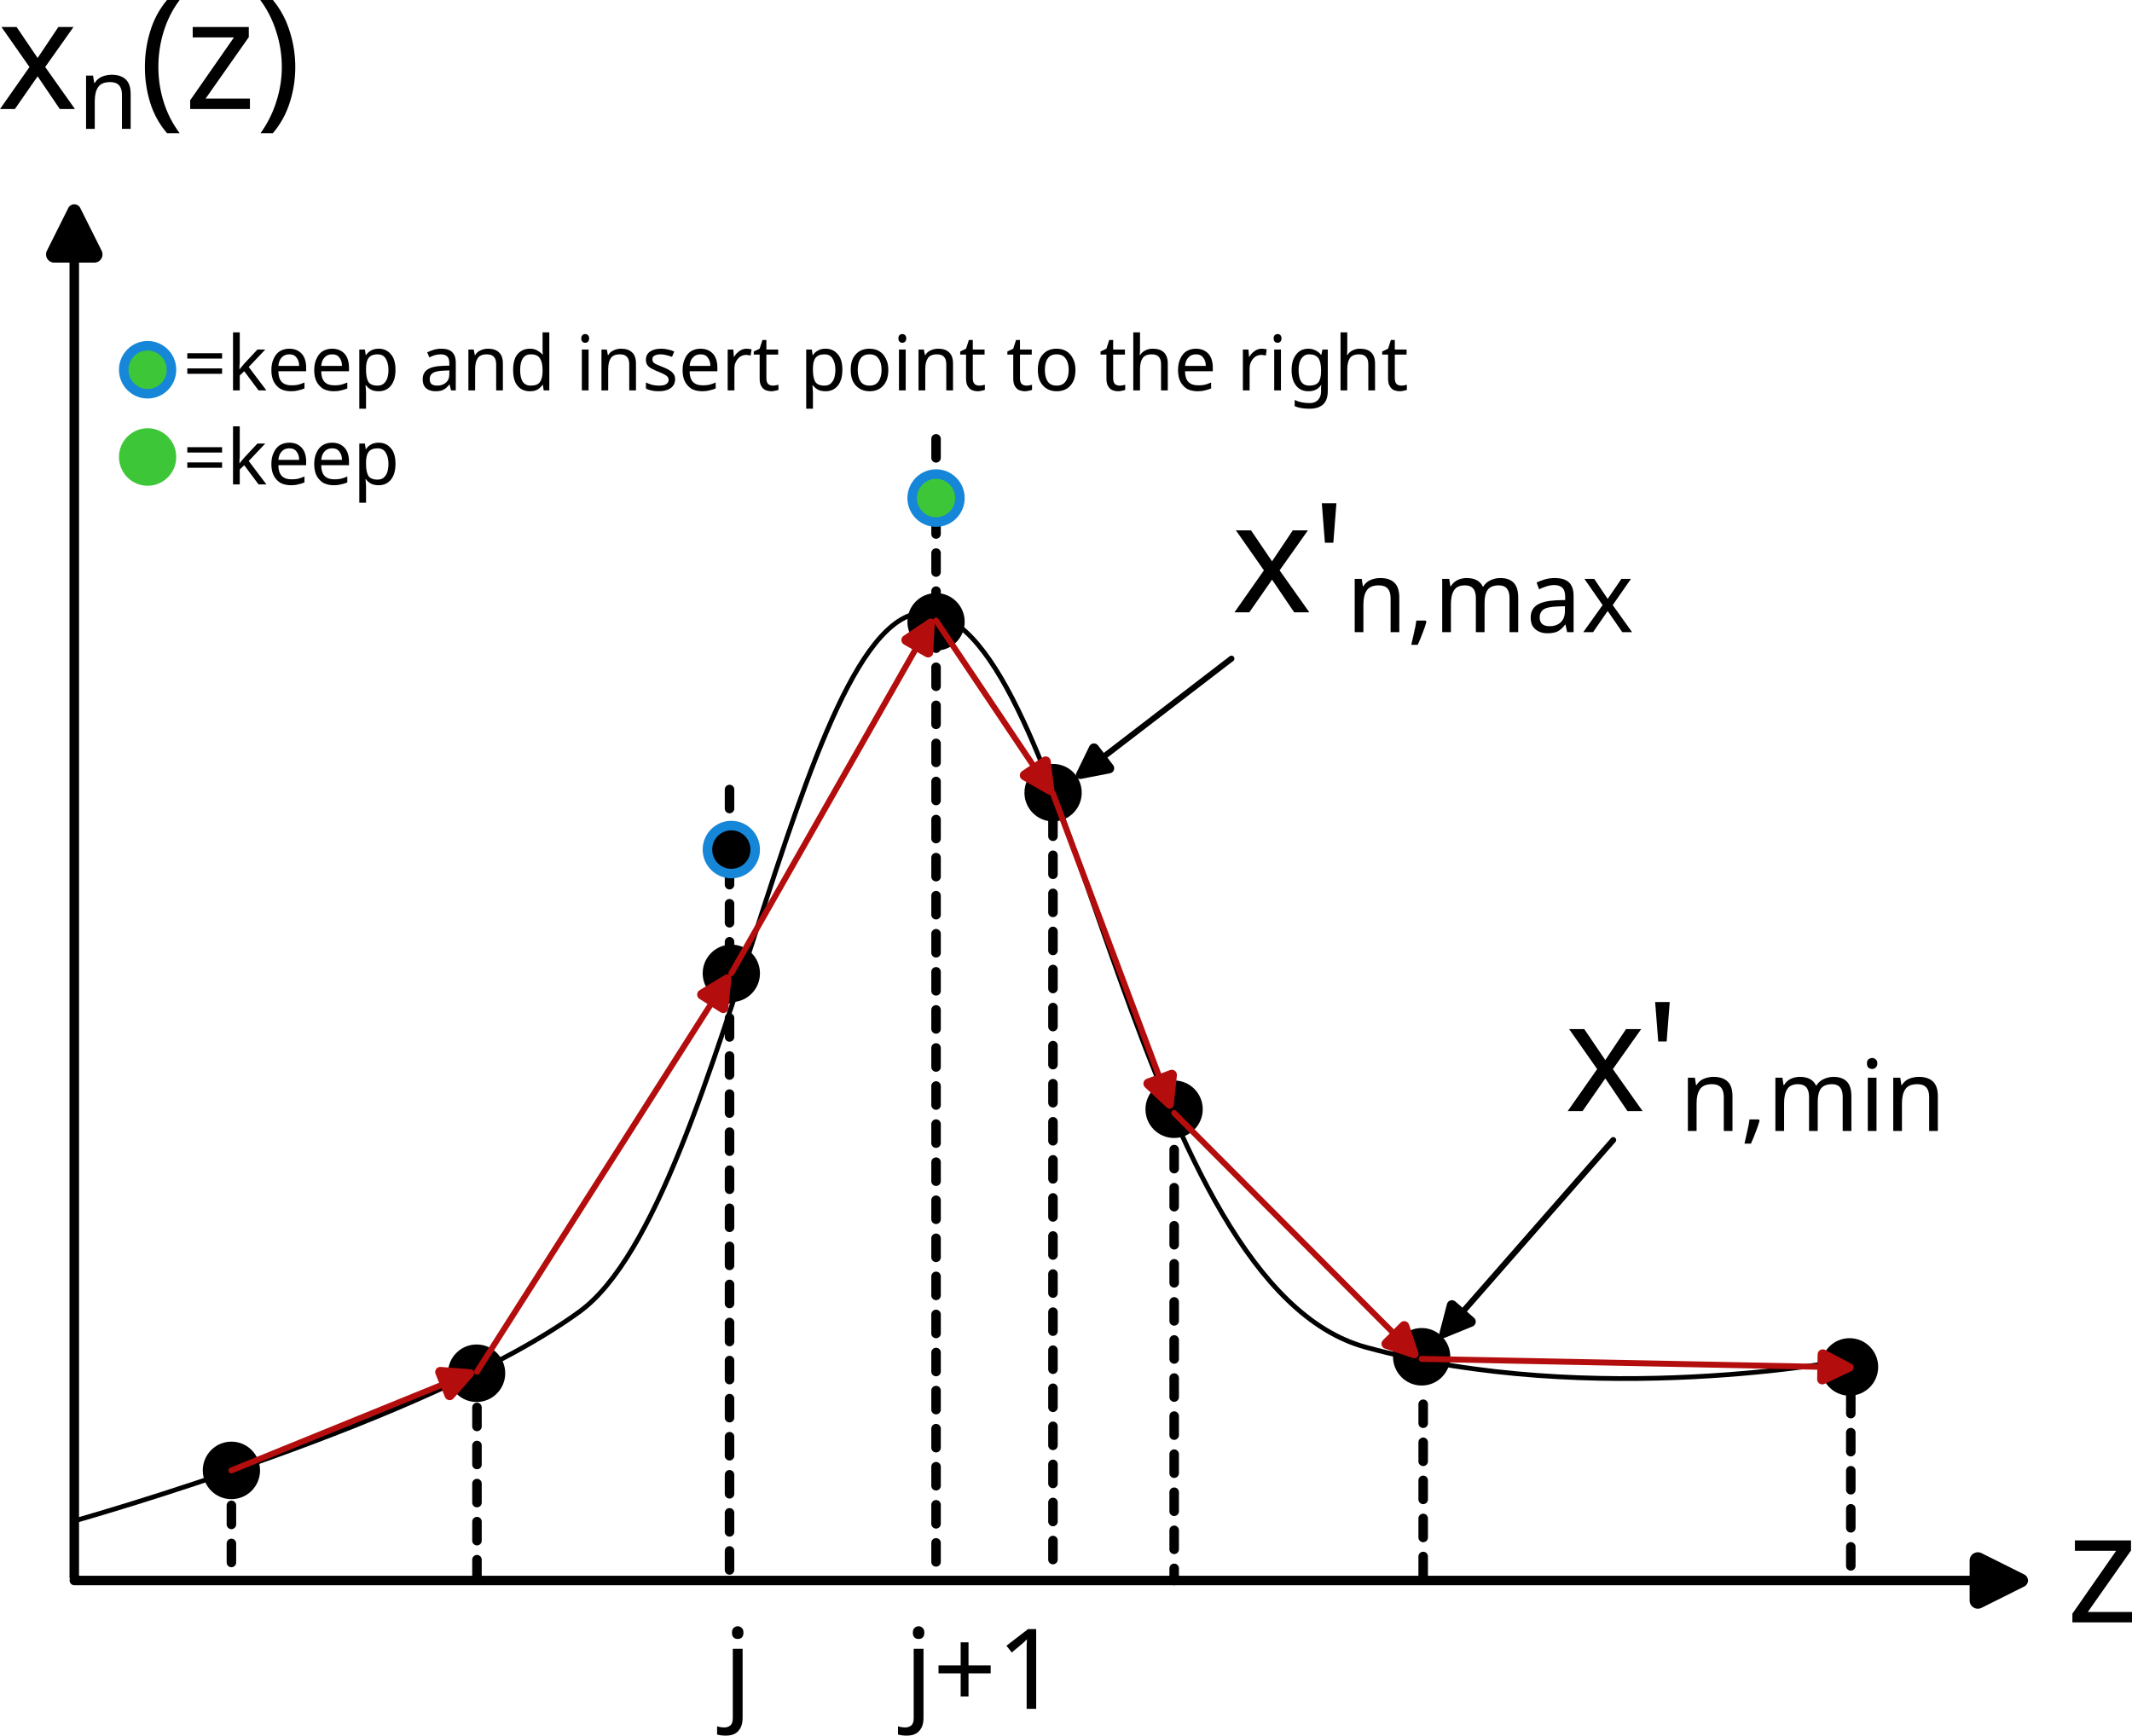
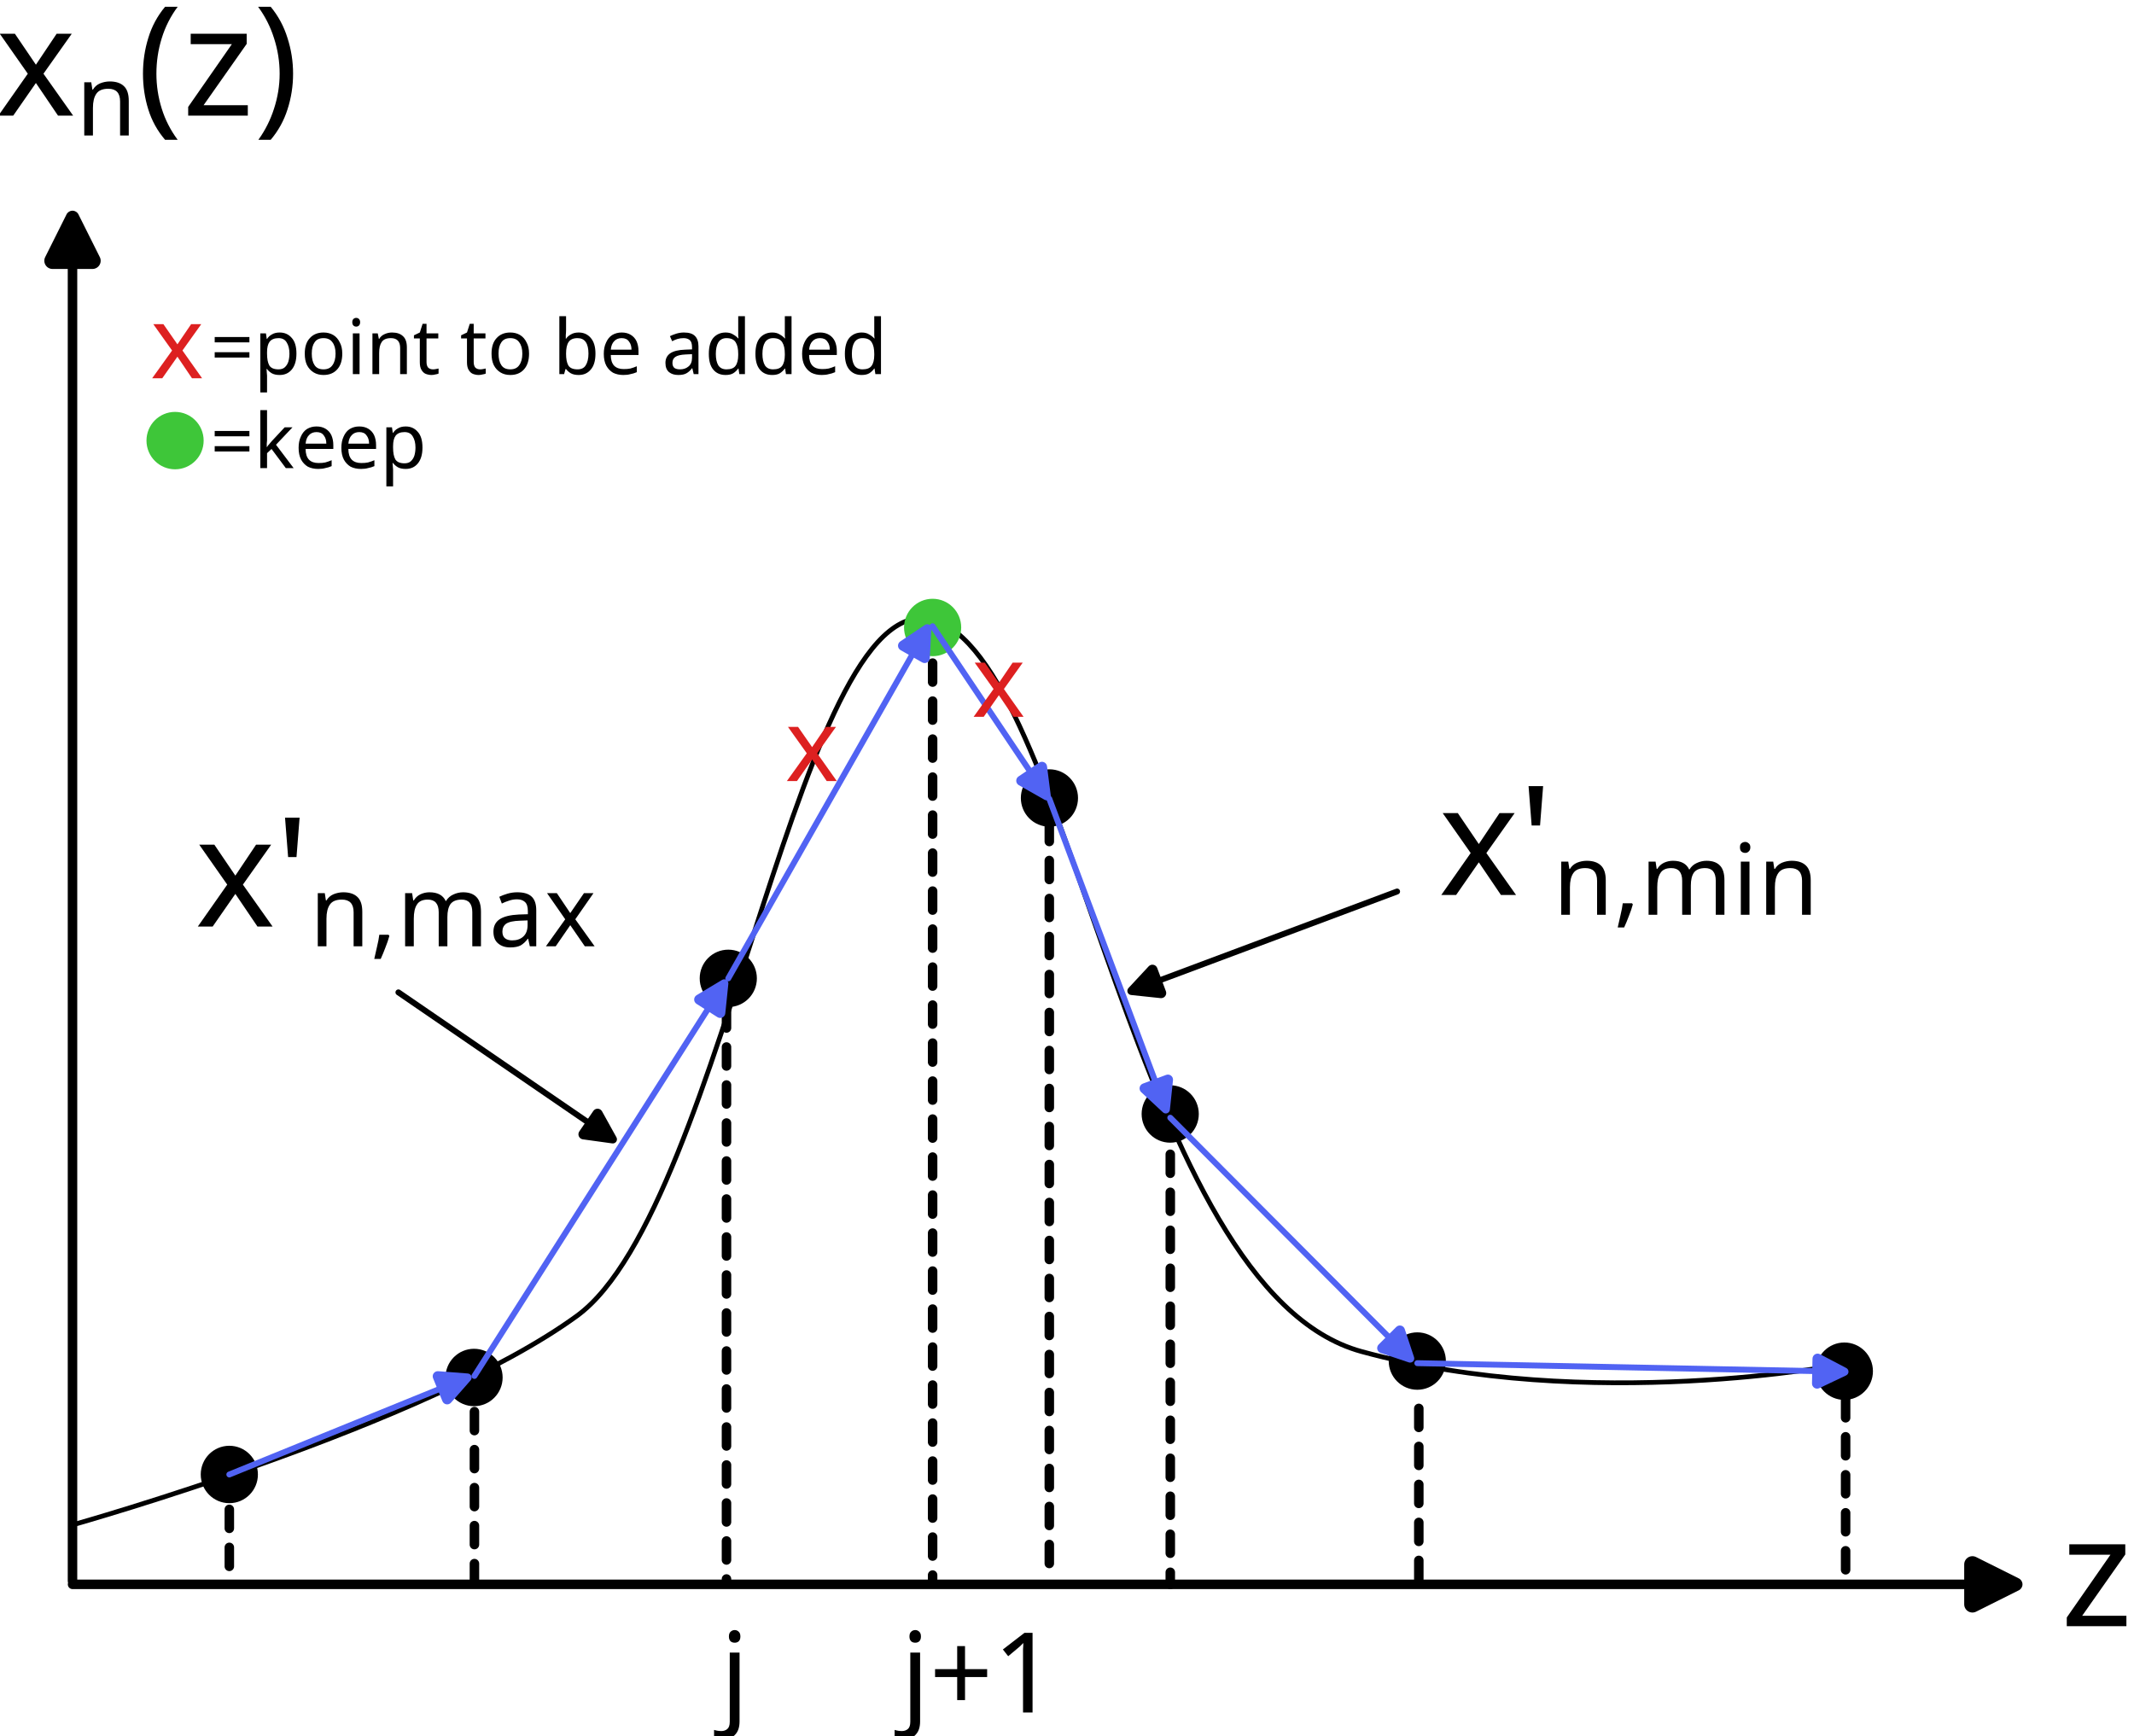
- <svg xmlns="http://www.w3.org/2000/svg" width="118.481mm" height="96.476mm" viewBox="0 0 118.481 96.476" version="1.1" id="svg1">
+ <svg xmlns="http://www.w3.org/2000/svg" width="118.82mm" height="96.657mm" viewBox="0 0 118.82 96.657" version="1.1" id="svg1">
  <defs id="defs1">
    <marker style="overflow:visible" id="RoundedArrow" refX="0" refY="0" orient="auto-start-reverse" markerWidth="1" markerHeight="1" viewBox="0 0 1 1" preserveAspectRatio="xMidYMid">
      <path transform="scale(0.7)" d="m -0.211,-4.106 6.422,3.211 a 1,1 90 0 1 0,1.789 L -0.211,4.106 A 1.236,1.236 31.717 0 1 -2,3 v -6 a 1.236,1.236 148.283 0 1 1.789,-1.106 z" style="fill:context-stroke;fill-rule:evenodd;stroke:none" id="path8" />
    </marker>
    <marker style="overflow:visible" id="RoundedArrow-1" refX="0" refY="0" orient="auto-start-reverse" markerWidth="1" markerHeight="1" viewBox="0 0 1 1" preserveAspectRatio="xMidYMid">
      <path transform="scale(0.7)" d="m -0.211,-4.106 6.422,3.211 a 1,1 90 0 1 0,1.789 L -0.211,4.106 A 1.236,1.236 31.717 0 1 -2,3 v -6 a 1.236,1.236 148.283 0 1 1.789,-1.106 z" style="fill:context-stroke;fill-rule:evenodd;stroke:none" id="path8-8" />
    </marker>
    <marker style="overflow:visible" id="RoundedArrow-8" refX="0" refY="0" orient="auto-start-reverse" markerWidth="1" markerHeight="1" viewBox="0 0 1 1" preserveAspectRatio="xMidYMid">
      <path transform="scale(0.7)" d="m -0.211,-4.106 6.422,3.211 a 1,1 90 0 1 0,1.789 L -0.211,4.106 A 1.236,1.236 31.717 0 1 -2,3 v -6 a 1.236,1.236 148.283 0 1 1.789,-1.106 z" style="fill:context-stroke;fill-rule:evenodd;stroke:none" id="path8-87" />
    </marker>
    <marker style="overflow:visible" id="RoundedArrow-8-2" refX="0" refY="0" orient="auto-start-reverse" markerWidth="1" markerHeight="1" viewBox="0 0 1 1" preserveAspectRatio="xMidYMid">
      <path transform="scale(0.7)" d="m -0.211,-4.106 6.422,3.211 a 1,1 90 0 1 0,1.789 L -0.211,4.106 A 1.236,1.236 31.717 0 1 -2,3 v -6 a 1.236,1.236 148.283 0 1 1.789,-1.106 z" style="fill:context-stroke;fill-rule:evenodd;stroke:none" id="path8-87-1" />
    </marker>
    <marker style="overflow:visible" id="RoundedArrow-8-2-9" refX="0" refY="0" orient="auto-start-reverse" markerWidth="1" markerHeight="1" viewBox="0 0 1 1" preserveAspectRatio="xMidYMid">
      <path transform="scale(0.7)" d="m -0.211,-4.106 6.422,3.211 a 1,1 90 0 1 0,1.789 L -0.211,4.106 A 1.236,1.236 31.717 0 1 -2,3 v -6 a 1.236,1.236 148.283 0 1 1.789,-1.106 z" style="fill:context-stroke;fill-rule:evenodd;stroke:none" id="path8-87-1-3" />
    </marker>
    <marker style="overflow:visible" id="RoundedArrow-8-2-9-8" refX="0" refY="0" orient="auto-start-reverse" markerWidth="1" markerHeight="1" viewBox="0 0 1 1" preserveAspectRatio="xMidYMid">
      <path transform="scale(0.7)" d="m -0.211,-4.106 6.422,3.211 a 1,1 90 0 1 0,1.789 L -0.211,4.106 A 1.236,1.236 31.717 0 1 -2,3 v -6 a 1.236,1.236 148.283 0 1 1.789,-1.106 z" style="fill:context-stroke;fill-rule:evenodd;stroke:none" id="path8-87-1-3-3" />
    </marker>
    <marker style="overflow:visible" id="RoundedArrow-8-2-9-6" refX="0" refY="0" orient="auto-start-reverse" markerWidth="1" markerHeight="1" viewBox="0 0 1 1" preserveAspectRatio="xMidYMid">
      <path transform="scale(0.7)" d="m -0.211,-4.106 6.422,3.211 a 1,1 90 0 1 0,1.789 L -0.211,4.106 A 1.236,1.236 31.717 0 1 -2,3 v -6 a 1.236,1.236 148.283 0 1 1.789,-1.106 z" style="fill:context-stroke;fill-rule:evenodd;stroke:none" id="path8-87-1-3-9" />
    </marker>
    <marker style="overflow:visible" id="RoundedArrow-81" refX="0" refY="0" orient="auto-start-reverse" markerWidth="1" markerHeight="1" viewBox="0 0 1 1" preserveAspectRatio="xMidYMid">
      <path transform="scale(0.7)" d="m -0.211,-4.106 6.422,3.211 a 1,1 90 0 1 0,1.789 L -0.211,4.106 A 1.236,1.236 31.717 0 1 -2,3 v -6 a 1.236,1.236 148.283 0 1 1.789,-1.106 z" style="fill:context-stroke;fill-rule:evenodd;stroke:none" id="path8-0" />
    </marker>
    <marker style="overflow:visible" id="RoundedArrow-8-2-9-6-6" refX="0" refY="0" orient="auto-start-reverse" markerWidth="1" markerHeight="1" viewBox="0 0 1 1" preserveAspectRatio="xMidYMid">
      <path transform="scale(0.7)" d="m -0.211,-4.106 6.422,3.211 a 1,1 90 0 1 0,1.789 L -0.211,4.106 A 1.236,1.236 31.717 0 1 -2,3 v -6 a 1.236,1.236 148.283 0 1 1.789,-1.106 z" style="fill:context-stroke;fill-rule:evenodd;stroke:none" id="path8-87-1-3-9-2" />
    </marker>
  </defs>
-   <g id="layer1" transform="translate(-53.63607,-219.9006)">
+   <g id="layer1" transform="translate(-53.72735,-219.5204)">
    <path style="fill:none;stroke:#000000;stroke-width:0.265px;stroke-linecap:butt;stroke-linejoin:miter;stroke-opacity:1" d="m 57.8,304.426 c 0,0 19.669,-5.523 28.047,-11.625 8.377,-6.102 12.458,-41.682 20.104,-38.673 7.646,3.009 10.923,37.197 23.59,40.656 12.667,3.459 26.854,0.694 26.854,0.694" id="path1" />
    <path style="fill:none;stroke:#000000;stroke-width:0.529;stroke-linecap:round;stroke-linejoin:round;stroke-miterlimit:4;stroke-dasharray:1.058, 1.058;stroke-dashoffset:0;stroke-opacity:1" d="m 66.496,301.456 v 6.087" id="path2985-9-8-0-4-1" />
    <path style="fill:none;stroke:#000000;stroke-width:0.529;stroke-linecap:round;stroke-linejoin:round;stroke-miterlimit:4;stroke-dasharray:1.058, 1.058;stroke-dashoffset:0;stroke-opacity:1" d="m 80.143,296.012 v 11.812" id="path2985-9-8-0-4-3-2" />
-     <path style="fill:none;stroke:#000000;stroke-width:0.529;stroke-linecap:round;stroke-linejoin:round;stroke-miterlimit:4;stroke-dasharray:1.058, 1.058;stroke-dashoffset:0;stroke-opacity:1" d="m 94.178,263.784 v 43.749" id="path2985-9-8-0-4-3-6-0" />
-     <path style="fill:none;stroke:#000000;stroke-width:0.529;stroke-linecap:round;stroke-linejoin:round;stroke-miterlimit:4;stroke-dasharray:1.058, 1.058;stroke-dashoffset:0;stroke-opacity:1" d="m 105.655,244.292 v 63.188" id="path2985-9-8-0-4-3-6-8-1" />
+     <path style="fill:none;stroke:#000000;stroke-width:0.529;stroke-linecap:round;stroke-linejoin:round;stroke-miterlimit:4;stroke-dasharray:1.058, 1.058;stroke-dashoffset:0;stroke-opacity:1" d="m 94.178,273.592 v 33.942" id="path2985-9-8-0-4-3-6-0" />
+     <path style="fill:none;stroke:#000000;stroke-width:0.529;stroke-linecap:round;stroke-linejoin:round;stroke-miterlimit:4;stroke-dasharray:1.058, 1.058;stroke-dashoffset:0;stroke-opacity:1" d="m 105.655,254.33 v 53.15" id="path2985-9-8-0-4-3-6-8-1" />
    <path style="fill:none;stroke:#000000;stroke-width:0.529;stroke-linecap:round;stroke-linejoin:round;stroke-miterlimit:4;stroke-dasharray:1.058, 1.058;stroke-dashoffset:0;stroke-opacity:1" d="m 118.888,281.682 v 26.066" id="path2985-9-8-0-4-3-6-8-9-3" />
    <path style="fill:none;stroke:#000000;stroke-width:0.529;stroke-linecap:round;stroke-linejoin:round;stroke-miterlimit:4;stroke-dasharray:1.058, 1.058;stroke-dashoffset:0.741;stroke-opacity:1" d="m 112.152,263.948 v 43.59" id="path2985-9-8-0-4-3-6-8-9-3-3" />
    <path style="fill:none;stroke:#000000;stroke-width:0.529;stroke-linecap:round;stroke-linejoin:round;stroke-miterlimit:4;stroke-dasharray:1.058, 1.058;stroke-dashoffset:0;stroke-opacity:1" d="m 132.726,297.95 v 9.939" id="path2985-9-8-0-4-3-6-8-9-6-0" />
-     <path style="fill:none;stroke:#000000;stroke-width:0.329;stroke-linecap:round;stroke-linejoin:round;stroke-miterlimit:4;stroke-dasharray:none;stroke-dashoffset:0;stroke-opacity:1;marker-start:url(#RoundedArrow)" d="m 134.728,293.04 8.559,-9.774" id="path2985-9-8-0-4-3-6-8-9-6-0-3" />
-     <path style="fill:none;stroke:#000000;stroke-width:0.329;stroke-linecap:round;stroke-linejoin:round;stroke-miterlimit:4;stroke-dasharray:none;stroke-dashoffset:0;stroke-opacity:1;marker-start:url(#RoundedArrow-81)" d="m 114.711,262.161 7.361,-5.653" id="path2985-9-8-0-4-3-6-8-9-6-0-3-5" />
+     <path style="fill:none;stroke:#000000;stroke-width:0.329;stroke-linecap:round;stroke-linejoin:round;stroke-miterlimit:4;stroke-dasharray:none;stroke-dashoffset:0;stroke-opacity:1;marker-start:url(#RoundedArrow)" d="m 117.971,274.234 13.546,-5.069" id="path2985-9-8-0-4-3-6-8-9-6-0-3" />
+     <path style="fill:none;stroke:#000000;stroke-width:0.329;stroke-linecap:round;stroke-linejoin:round;stroke-miterlimit:4;stroke-dasharray:none;stroke-dashoffset:0;stroke-opacity:1;marker-start:url(#RoundedArrow-81)" d="M 86.754,282.214 75.911,274.782" id="path2985-9-8-0-4-3-6-8-9-6-0-3-5" />
    <text id="text4421-6-2-2-1-1-5-0-9-3" y="314.091" x="94.067" style="font-style:normal;font-variant:normal;font-weight:normal;font-stretch:normal;font-size:1.862px;line-height:0%;font-family:'Century Gothic';-inkscape-font-specification:'Century Gothic';letter-spacing:0px;word-spacing:0px;fill:#000000;fill-opacity:1;stroke:none;stroke-width:0.548" xml:space="preserve" transform="scale(0.9974829,1.002523)">
      <tspan y="314.091" x="94.067" id="tspan4423-1-3-2-6-1-8-8-0-1" style="font-size:6.208px;line-height:1.25;stroke-width:0.548">j</tspan>
    </text>
    <ellipse style="fill:#000000;fill-opacity:1;fill-rule:evenodd;stroke:#000000;stroke-width:0.529;stroke-linecap:round;stroke-linejoin:round;stroke-miterlimit:4;stroke-dasharray:none;stroke-dashoffset:0;stroke-opacity:1" id="path3755-74-0-9-8-4-2-1-44" cx="66.496" cy="301.629" rx="1.327" ry="1.334" />
    <ellipse style="fill:#000000;fill-opacity:1;fill-rule:evenodd;stroke:#000000;stroke-width:0.529;stroke-linecap:round;stroke-linejoin:round;stroke-miterlimit:4;stroke-dasharray:none;stroke-dashoffset:0;stroke-opacity:1" id="path3755-74-0-9-8-4-2-1-4-4" cx="80.122" cy="296.228" rx="1.327" ry="1.334" />
    <ellipse style="fill:#000000;fill-opacity:1;fill-rule:evenodd;stroke:#000000;stroke-width:0.529;stroke-linecap:round;stroke-linejoin:round;stroke-miterlimit:4;stroke-dasharray:none;stroke-dashoffset:0;stroke-opacity:1" id="path3755-74-0-9-8-4-2-1-4-6-4" cx="94.278" cy="274.002" rx="1.327" ry="1.334" />
-     <ellipse style="fill:#000000;fill-opacity:1;fill-rule:evenodd;stroke:#1586d8;stroke-width:0.529;stroke-linecap:round;stroke-linejoin:round;stroke-miterlimit:4;stroke-dasharray:none;stroke-dashoffset:0;stroke-opacity:1" id="path3755-74-0-9-8-4-2-1-4-6-4-3" cx="94.278" cy="267.122" rx="1.327" ry="1.334" />
-     <ellipse style="fill:#000000;fill-opacity:1;fill-rule:evenodd;stroke:#000000;stroke-width:0.529;stroke-linecap:round;stroke-linejoin:round;stroke-miterlimit:4;stroke-dasharray:none;stroke-dashoffset:0;stroke-opacity:1" id="path3755-74-0-9-8-4-2-1-4-6-3-3" cx="105.655" cy="254.463" rx="1.327" ry="1.334" />
-     <ellipse style="fill:#3ec639;fill-opacity:1;fill-rule:evenodd;stroke:#1586d8;stroke-width:0.529;stroke-linecap:round;stroke-linejoin:round;stroke-miterlimit:4;stroke-dasharray:none;stroke-dashoffset:0;stroke-opacity:1" id="path3755-74-0-9-8-4-2-1-4-6-3-3-2" cx="105.655" cy="247.584" rx="1.327" ry="1.334" />
+     <ellipse style="fill:#3ec639;fill-opacity:1;fill-rule:evenodd;stroke:#3ec639;stroke-width:0.529;stroke-linecap:round;stroke-linejoin:round;stroke-miterlimit:4;stroke-dasharray:none;stroke-dashoffset:0;stroke-opacity:1" id="path3755-74-0-9-8-4-2-1-4-6-3-3" cx="105.655" cy="254.463" rx="1.327" ry="1.334" />
    <ellipse style="fill:#000000;fill-opacity:1;fill-rule:evenodd;stroke:#000000;stroke-width:0.529;stroke-linecap:round;stroke-linejoin:round;stroke-miterlimit:4;stroke-dasharray:none;stroke-dashoffset:0;stroke-opacity:1" id="path3755-74-0-9-8-4-2-1-4-6-3-9-1" cx="118.884" cy="281.554" rx="1.327" ry="1.334" />
    <ellipse style="fill:#000000;fill-opacity:1;fill-rule:evenodd;stroke:#000000;stroke-width:0.529;stroke-linecap:round;stroke-linejoin:round;stroke-miterlimit:4;stroke-dasharray:none;stroke-dashoffset:0;stroke-opacity:1" id="path3755-74-0-9-8-4-2-1-4-6-3-9-1-2" cx="112.159" cy="263.959" rx="1.327" ry="1.334" />
    <ellipse style="fill:#000000;fill-opacity:1;fill-rule:evenodd;stroke:#000000;stroke-width:0.529;stroke-linecap:round;stroke-linejoin:round;stroke-miterlimit:4;stroke-dasharray:none;stroke-dashoffset:0;stroke-opacity:1" id="path3755-74-0-9-8-4-2-1-4-6-3-9-0-8" cx="132.642" cy="295.313" rx="1.327" ry="1.334" />
    <ellipse style="fill:#000000;fill-opacity:1;fill-rule:evenodd;stroke:#000000;stroke-width:0.529;stroke-linecap:round;stroke-linejoin:round;stroke-miterlimit:4;stroke-dasharray:none;stroke-dashoffset:0;stroke-opacity:1" id="path3755-74-0-9-8-4-2-1-4-6-3-9-0-8-6" cx="156.42" cy="295.878" rx="1.327" ry="1.334" />
    <path style="fill:none;stroke:#000000;stroke-width:0.529;stroke-linecap:round;stroke-linejoin:round;stroke-miterlimit:4;stroke-dasharray:1.058, 1.058;stroke-dashoffset:0;stroke-opacity:1" d="m 156.49,295.298 v 12.368" id="path2985-9-8-0-4-3-6-8-9-6-9-7" />
    <path style="fill:none;stroke:#000000;stroke-width:0.529;stroke-linecap:round;stroke-linejoin:round;stroke-miterlimit:4;stroke-dasharray:none;stroke-opacity:1;marker-start:url(#RoundedArrow-1)" d="M 163.834,307.748 H 57.768" id="path2985-7-3-1" />
    <path style="fill:none;stroke:#000000;stroke-width:0.529;stroke-linecap:round;stroke-linejoin:round;stroke-miterlimit:4;stroke-dasharray:none;stroke-opacity:1;marker-start:url(#RoundedArrow-1)" d="m 57.764,233.758 v 73.801" id="path2985-7-3-7-9" />
    <text id="text4421-6-2-2-1-1-5-0-0-9" y="309.297" x="168.902" style="font-style:normal;font-variant:normal;font-weight:normal;font-stretch:normal;font-size:8.467px;line-height:0%;font-family:'Century Gothic';-inkscape-font-specification:'Century Gothic';letter-spacing:0px;word-spacing:0px;fill:#000000;fill-opacity:1;stroke:none;stroke-width:0.548" xml:space="preserve" transform="scale(0.9974829,1.002523)">
      <tspan y="309.297" x="168.902" id="tspan4423-1-3-2-6-1-8-8-1-85" style="font-size:8.467px;line-height:1.25;stroke-width:0.548">z</tspan>
    </text>
    <text id="text4421-6-2-2-1-1-5-0-0-0-6" y="225.392" x="53.619" style="font-style:normal;font-variant:normal;font-weight:normal;font-stretch:normal;font-size:8.467px;line-height:0%;font-family:'Century Gothic';-inkscape-font-specification:'Century Gothic';letter-spacing:0px;word-spacing:0px;fill:#000000;fill-opacity:1;stroke:none;stroke-width:0.548" xml:space="preserve" transform="scale(0.9974829,1.002523)">
      <tspan y="225.392" x="53.619" id="tspan4423-1-3-2-6-1-8-8-1-8-9" style="font-size:8.467px;line-height:1.25;stroke-width:0.548">x<tspan style="font-size:65%;baseline-shift:sub" id="tspan1">n</tspan>(z)</tspan>
    </text>
-     <text id="text4421-6-2-2-1-1-5-0-0-5-3" y="253.296" x="122.392" style="font-style:normal;font-variant:normal;font-weight:normal;font-stretch:normal;font-size:8.467px;line-height:0%;font-family:'Century Gothic';-inkscape-font-specification:'Century Gothic';letter-spacing:0px;word-spacing:0px;fill:#000000;fill-opacity:1;stroke:none;stroke-width:0.548" xml:space="preserve" transform="scale(0.9974829,1.002523)">
-       <tspan y="253.296" x="122.392" id="tspan4423-1-3-2-6-1-8-8-1-4-6" style="font-size:8.467px;line-height:1.25;stroke-width:0.548">x'<tspan style="font-size:65%;baseline-shift:sub" id="tspan2-8">n,max</tspan>
+     <text id="text4421-6-2-2-1-1-5-0-0-5-3" y="270.432" x="64.75" style="font-style:normal;font-variant:normal;font-weight:normal;font-stretch:normal;font-size:8.467px;line-height:0%;font-family:'Century Gothic';-inkscape-font-specification:'Century Gothic';letter-spacing:0px;word-spacing:0px;fill:#000000;fill-opacity:1;stroke:none;stroke-width:0.548" xml:space="preserve" transform="scale(0.9974829,1.002523)">
+       <tspan y="270.432" x="64.75" id="tspan4423-1-3-2-6-1-8-8-1-4-6" style="font-size:8.467px;line-height:1.25;stroke-width:0.548">x'<tspan style="font-size:65%;baseline-shift:sub" id="tspan2-8">n,max</tspan>
      </tspan>
    </text>
-     <text id="text4421-6-2-2-1-1-5-0-0-5-8-4" y="280.951" x="140.957" style="font-style:normal;font-variant:normal;font-weight:normal;font-stretch:normal;font-size:8.467px;line-height:0%;font-family:'Century Gothic';-inkscape-font-specification:'Century Gothic';letter-spacing:0px;word-spacing:0px;fill:#000000;fill-opacity:1;stroke:none;stroke-width:0.548" xml:space="preserve" transform="scale(0.9974829,1.002523)">
-       <tspan y="280.951" x="140.957" id="tspan4423-1-3-2-6-1-8-8-1-4-8-8" style="font-size:8.467px;line-height:1.25;stroke-width:0.548">x'<tspan style="font-size:65%;baseline-shift:sub" id="tspan2">n,min</tspan>
+     <text id="text4421-6-2-2-1-1-5-0-0-5-8-4" y="268.68" x="134.161" style="font-style:normal;font-variant:normal;font-weight:normal;font-stretch:normal;font-size:8.467px;line-height:0%;font-family:'Century Gothic';-inkscape-font-specification:'Century Gothic';letter-spacing:0px;word-spacing:0px;fill:#000000;fill-opacity:1;stroke:none;stroke-width:0.548" xml:space="preserve" transform="scale(0.9974829,1.002523)">
+       <tspan y="268.68" x="134.161" id="tspan4423-1-3-2-6-1-8-8-1-4-8-8" style="font-size:8.467px;line-height:1.25;stroke-width:0.548">x'<tspan style="font-size:65%;baseline-shift:sub" id="tspan2">n,min</tspan>
      </tspan>
    </text>
    <text id="text4421-6-2-2-1-1-4-0-4-7" y="314.091" x="104.146" style="font-style:normal;font-variant:normal;font-weight:normal;font-stretch:normal;font-size:1.862px;line-height:0%;font-family:'Century Gothic';-inkscape-font-specification:'Century Gothic';letter-spacing:0px;word-spacing:0px;fill:#000000;fill-opacity:1;stroke:none;stroke-width:0.548" xml:space="preserve" transform="scale(0.9974829,1.002523)">
      <tspan y="314.091" x="104.146" id="tspan4423-1-3-2-6-1-1-3-0-7" style="font-size:6.208px;line-height:1.25;stroke-width:0.548">j+1</tspan>
    </text>
-     <path style="fill:none;stroke:#b40d0d;stroke-width:0.329;stroke-linecap:round;stroke-linejoin:round;stroke-miterlimit:4;stroke-dasharray:none;stroke-dashoffset:0;stroke-opacity:1;marker-start:url(#RoundedArrow)" d="m 78.528,296.735 -12.032,4.895" id="path2985-9-8-0-4-1-4" />
-     <path style="fill:none;stroke:#b40d0d;stroke-width:0.329;stroke-linecap:round;stroke-linejoin:round;stroke-miterlimit:4;stroke-dasharray:none;stroke-dashoffset:0;stroke-opacity:1;marker-start:url(#RoundedArrow-8)" d="M 93.34,275.404 80.143,296.142" id="path2985-9-8-0-4-1-4-9" />
-     <path style="fill:none;stroke:#b40d0d;stroke-width:0.329;stroke-linecap:round;stroke-linejoin:round;stroke-miterlimit:4;stroke-dasharray:none;stroke-dashoffset:0;stroke-opacity:1;marker-start:url(#RoundedArrow-8-2)" d="M 104.7,255.665 94.278,274.002" id="path2985-9-8-0-4-1-4-9-3" />
-     <path style="fill:none;stroke:#b40d0d;stroke-width:0.329;stroke-linecap:round;stroke-linejoin:round;stroke-miterlimit:4;stroke-dasharray:none;stroke-dashoffset:0;stroke-opacity:1;marker-start:url(#RoundedArrow-8-2-9)" d="m 111.267,262.757 -5.613,-8.365" id="path2985-9-8-0-4-1-4-9-3-2" />
-     <path style="fill:none;stroke:#b40d0d;stroke-width:0.329;stroke-linecap:round;stroke-linejoin:round;stroke-miterlimit:4;stroke-dasharray:none;stroke-dashoffset:0;stroke-opacity:1;marker-start:url(#RoundedArrow-8-2-9-8)" d="m 118.171,280.052 -6.019,-16.05" id="path2985-9-8-0-4-1-4-9-3-2-2" />
-     <path style="fill:none;stroke:#b40d0d;stroke-width:0.329;stroke-linecap:round;stroke-linejoin:round;stroke-miterlimit:4;stroke-dasharray:none;stroke-dashoffset:0;stroke-opacity:1;marker-start:url(#RoundedArrow-8-2-9-6)" d="m 155.093,295.878 -22.451,-0.448" id="path2985-9-8-0-4-1-4-9-3-2-27" />
-     <path style="fill:none;stroke:#b40d0d;stroke-width:0.329;stroke-linecap:round;stroke-linejoin:round;stroke-miterlimit:4;stroke-dasharray:none;stroke-dashoffset:0;stroke-opacity:1;marker-start:url(#RoundedArrow-8-2-9-6-6)" d="M 131.306,294.229 118.888,281.763" id="path2985-9-8-0-4-1-4-9-3-2-27-1" />
-     <text id="text4421-6-2-2-1-1-1-1-4" y="246.207" x="63.972" style="font-style:normal;font-variant:normal;font-weight:normal;font-stretch:normal;font-size:4.233px;line-height:0%;font-family:'Century Gothic';-inkscape-font-specification:'Century Gothic';letter-spacing:0px;word-spacing:0px;fill:#000000;fill-opacity:1;stroke:none;stroke-width:0.548" xml:space="preserve" transform="scale(0.9974829,1.002523)">
-       <tspan y="246.207" x="63.972" id="tspan4423-1-3-2-6-1-7-7-1" style="font-size:4.233px;line-height:1.25;stroke-width:0.548">=keep</tspan>
+     <path style="fill:none;stroke:#5163f3;stroke-width:0.329;stroke-linecap:round;stroke-linejoin:round;stroke-miterlimit:4;stroke-dasharray:none;stroke-dashoffset:0;stroke-opacity:1;marker-start:url(#RoundedArrow)" d="m 78.528,296.735 -12.032,4.895" id="path2985-9-8-0-4-1-4" />
+     <path style="fill:none;stroke:#5163f3;stroke-width:0.329;stroke-linecap:round;stroke-linejoin:round;stroke-miterlimit:4;stroke-dasharray:none;stroke-dashoffset:0;stroke-opacity:1;marker-start:url(#RoundedArrow-8)" d="M 93.34,275.404 80.143,296.142" id="path2985-9-8-0-4-1-4-9" />
+     <path style="fill:none;stroke:#5163f3;stroke-width:0.329;stroke-linecap:round;stroke-linejoin:round;stroke-miterlimit:4;stroke-dasharray:none;stroke-dashoffset:0;stroke-opacity:1;marker-start:url(#RoundedArrow-8-2)" d="M 104.7,255.665 94.278,274.002" id="path2985-9-8-0-4-1-4-9-3" />
+     <path style="fill:none;stroke:#5163f3;stroke-width:0.329;stroke-linecap:round;stroke-linejoin:round;stroke-miterlimit:4;stroke-dasharray:none;stroke-dashoffset:0;stroke-opacity:1;marker-start:url(#RoundedArrow-8-2-9)" d="m 111.267,262.757 -5.613,-8.365" id="path2985-9-8-0-4-1-4-9-3-2" />
+     <path style="fill:none;stroke:#5163f3;stroke-width:0.329;stroke-linecap:round;stroke-linejoin:round;stroke-miterlimit:4;stroke-dasharray:none;stroke-dashoffset:0;stroke-opacity:1;marker-start:url(#RoundedArrow-8-2-9-8)" d="m 118.171,280.052 -6.019,-16.05" id="path2985-9-8-0-4-1-4-9-3-2-2" />
+     <path style="fill:none;stroke:#5163f3;stroke-width:0.329;stroke-linecap:round;stroke-linejoin:round;stroke-miterlimit:4;stroke-dasharray:none;stroke-dashoffset:0;stroke-opacity:1;marker-start:url(#RoundedArrow-8-2-9-6)" d="m 155.093,295.878 -22.451,-0.448" id="path2985-9-8-0-4-1-4-9-3-2-27" />
+     <path style="fill:none;stroke:#5163f3;stroke-width:0.329;stroke-linecap:round;stroke-linejoin:round;stroke-miterlimit:4;stroke-dasharray:none;stroke-dashoffset:0;stroke-opacity:1;marker-start:url(#RoundedArrow-8-2-9-6-6)" d="M 131.306,294.229 118.888,281.763" id="path2985-9-8-0-4-1-4-9-3-2-27-1" />
+     <text xml:space="preserve" style="font-style:normal;font-weight:normal;font-size:5.644px;line-height:1.25;font-family:sans-serif;fill:#dd2020;fill-opacity:1;stroke:none;stroke-width:0.265" x="62.107" y="240.588" id="text3">
+       <tspan id="tspan3" style="font-size:5.644px;fill:#dd2020;fill-opacity:1;stroke-width:0.265" x="62.107" y="240.588">x</tspan>
    </text>
-     <text id="text4421-6-2-2-1-1-1-1-4-7" y="240.994" x="63.972" style="font-style:normal;font-variant:normal;font-weight:normal;font-stretch:normal;font-size:4.233px;line-height:0%;font-family:'Century Gothic';-inkscape-font-specification:'Century Gothic';letter-spacing:0px;word-spacing:0px;fill:#000000;fill-opacity:1;stroke:none;stroke-width:0.548" xml:space="preserve" transform="scale(0.9974829,1.002523)">
-       <tspan y="240.994" x="63.972" id="tspan4423-1-3-2-6-1-7-7-1-7" style="font-size:4.233px;line-height:1.25;stroke-width:0.548">=keep and insert point to the right</tspan>
+     <text xml:space="preserve" style="font-style:normal;font-weight:normal;font-size:5.644px;line-height:1.25;font-family:sans-serif;fill:#dd2020;fill-opacity:1;stroke:none;stroke-width:0.265" x="97.445" y="263.015" id="text3-7">
+       <tspan id="tspan3-0" style="font-size:5.644px;fill:#dd2020;fill-opacity:1;stroke-width:0.265" x="97.445" y="263.015">x</tspan>
    </text>
-     <ellipse style="fill:#3ec639;fill-opacity:1;fill-rule:evenodd;stroke:#3ec639;stroke-width:0.529;stroke-linecap:round;stroke-linejoin:round;stroke-miterlimit:4;stroke-dasharray:none;stroke-dashoffset:0;stroke-opacity:1" id="path3755-74-0-9-8-2-9-6" cx="61.839" cy="245.302" rx="1.327" ry="1.334" />
-     <ellipse style="fill:#3ec639;fill-opacity:1;fill-rule:evenodd;stroke:#1586d8;stroke-width:0.529;stroke-linecap:round;stroke-linejoin:round;stroke-miterlimit:4;stroke-dasharray:none;stroke-dashoffset:0;stroke-opacity:1" id="path3755-74-0-9-2-4-1-9" cx="61.839" cy="240.452" rx="1.327" ry="1.334" />
+     <text xml:space="preserve" style="font-style:normal;font-weight:normal;font-size:5.644px;line-height:1.25;font-family:sans-serif;fill:#dd2020;fill-opacity:1;stroke:none;stroke-width:0.265" x="107.844" y="259.441" id="text3-0">
+       <tspan id="tspan3-6" style="font-size:5.644px;fill:#dd2020;fill-opacity:1;stroke-width:0.265" x="107.844" y="259.441">x</tspan>
+     </text>
+     <text id="text4421-6-2-2-1-1-1-1-4-5" y="244.965" x="65.612" style="font-style:normal;font-variant:normal;font-weight:normal;font-stretch:normal;font-size:4.233px;line-height:0%;font-family:'Century Gothic';-inkscape-font-specification:'Century Gothic';letter-spacing:0px;word-spacing:0px;fill:#000000;fill-opacity:1;stroke:none;stroke-width:0.548" xml:space="preserve" transform="scale(0.9974829,1.002523)">
+       <tspan y="244.965" x="65.612" id="tspan4423-1-3-2-6-1-7-7-1-3" style="font-size:4.233px;line-height:1.25;stroke-width:0.548">=keep</tspan>
+     </text>
+     <text id="text4421-6-2-2-1-1-1-1-4-7-5" y="239.751" x="65.612" style="font-style:normal;font-variant:normal;font-weight:normal;font-stretch:normal;font-size:4.233px;line-height:0%;font-family:'Century Gothic';-inkscape-font-specification:'Century Gothic';letter-spacing:0px;word-spacing:0px;fill:#000000;fill-opacity:1;stroke:none;stroke-width:0.548" xml:space="preserve" transform="scale(0.9974829,1.002523)">
+       <tspan y="239.751" x="65.612" id="tspan4423-1-3-2-6-1-7-7-1-7-6" style="font-size:4.233px;line-height:1.25;stroke-width:0.548">=point to be added</tspan>
+     </text>
+     <ellipse style="fill:#3ec639;fill-opacity:1;fill-rule:evenodd;stroke:#3ec639;stroke-width:0.529;stroke-linecap:round;stroke-linejoin:round;stroke-miterlimit:4;stroke-dasharray:none;stroke-dashoffset:0;stroke-opacity:1" id="path3755-74-0-9-8-2-9-6-2" cx="63.475" cy="244.056" rx="1.327" ry="1.334" />
  </g>
</svg>
